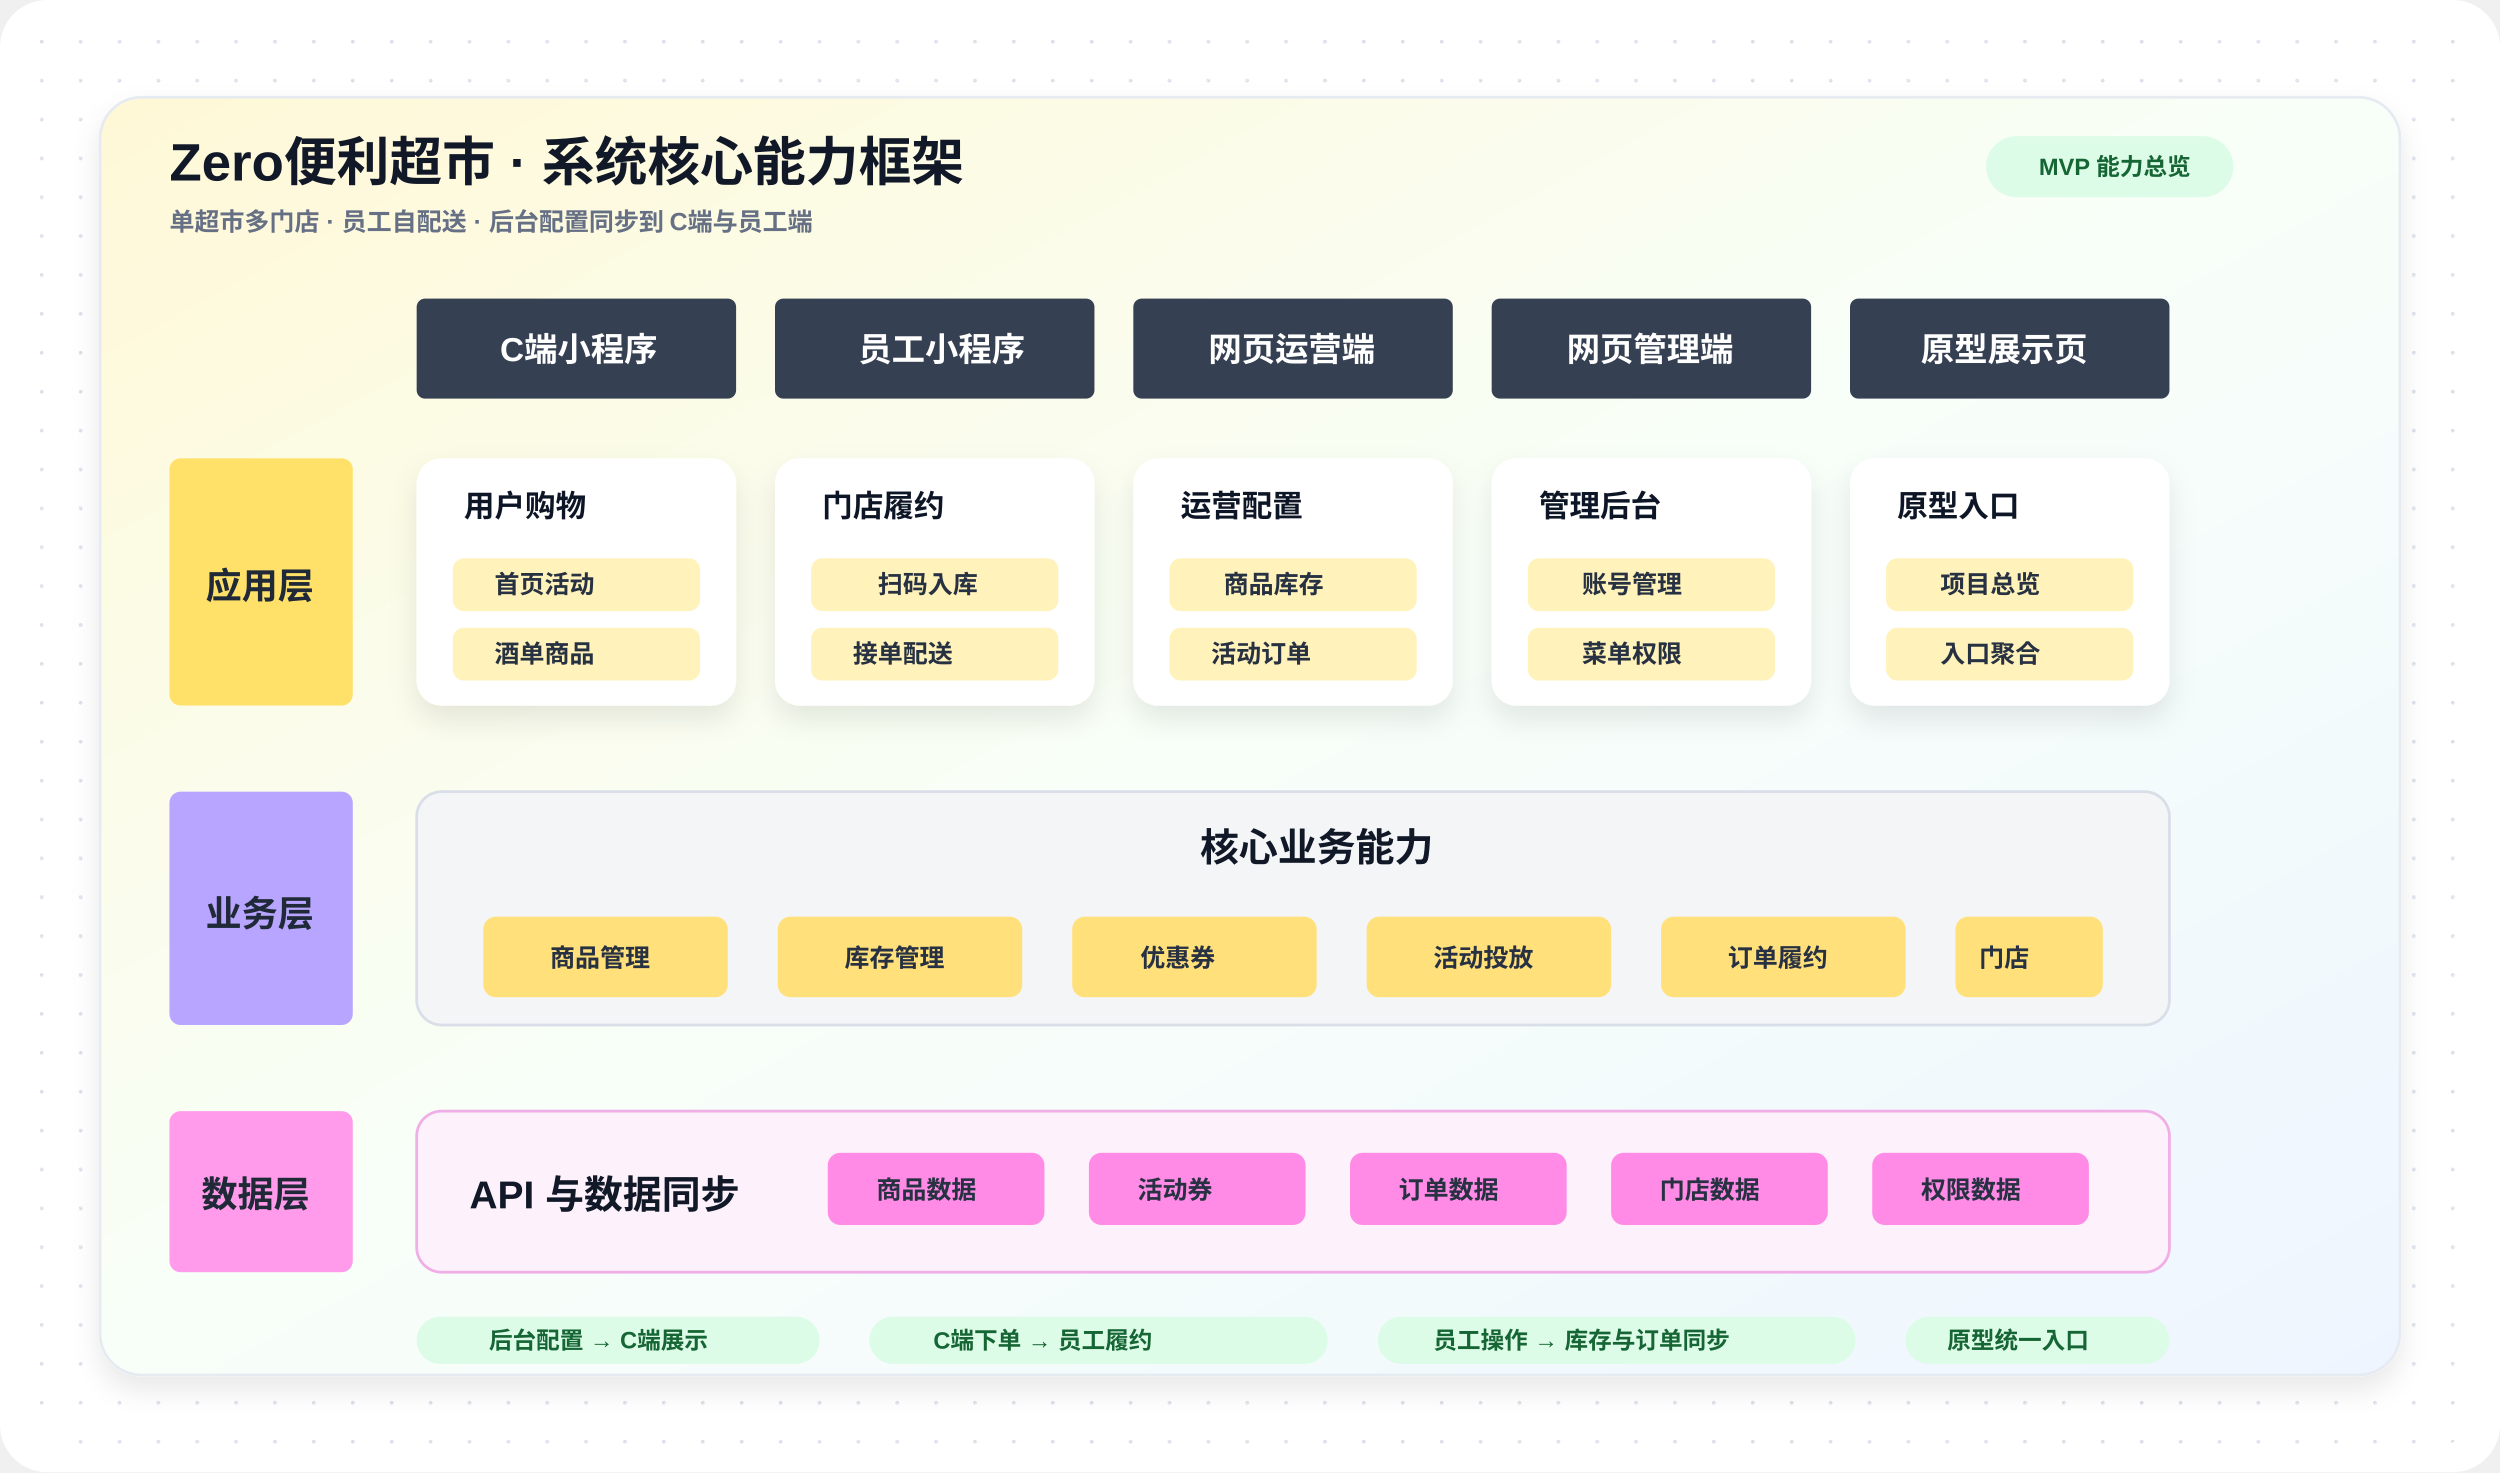
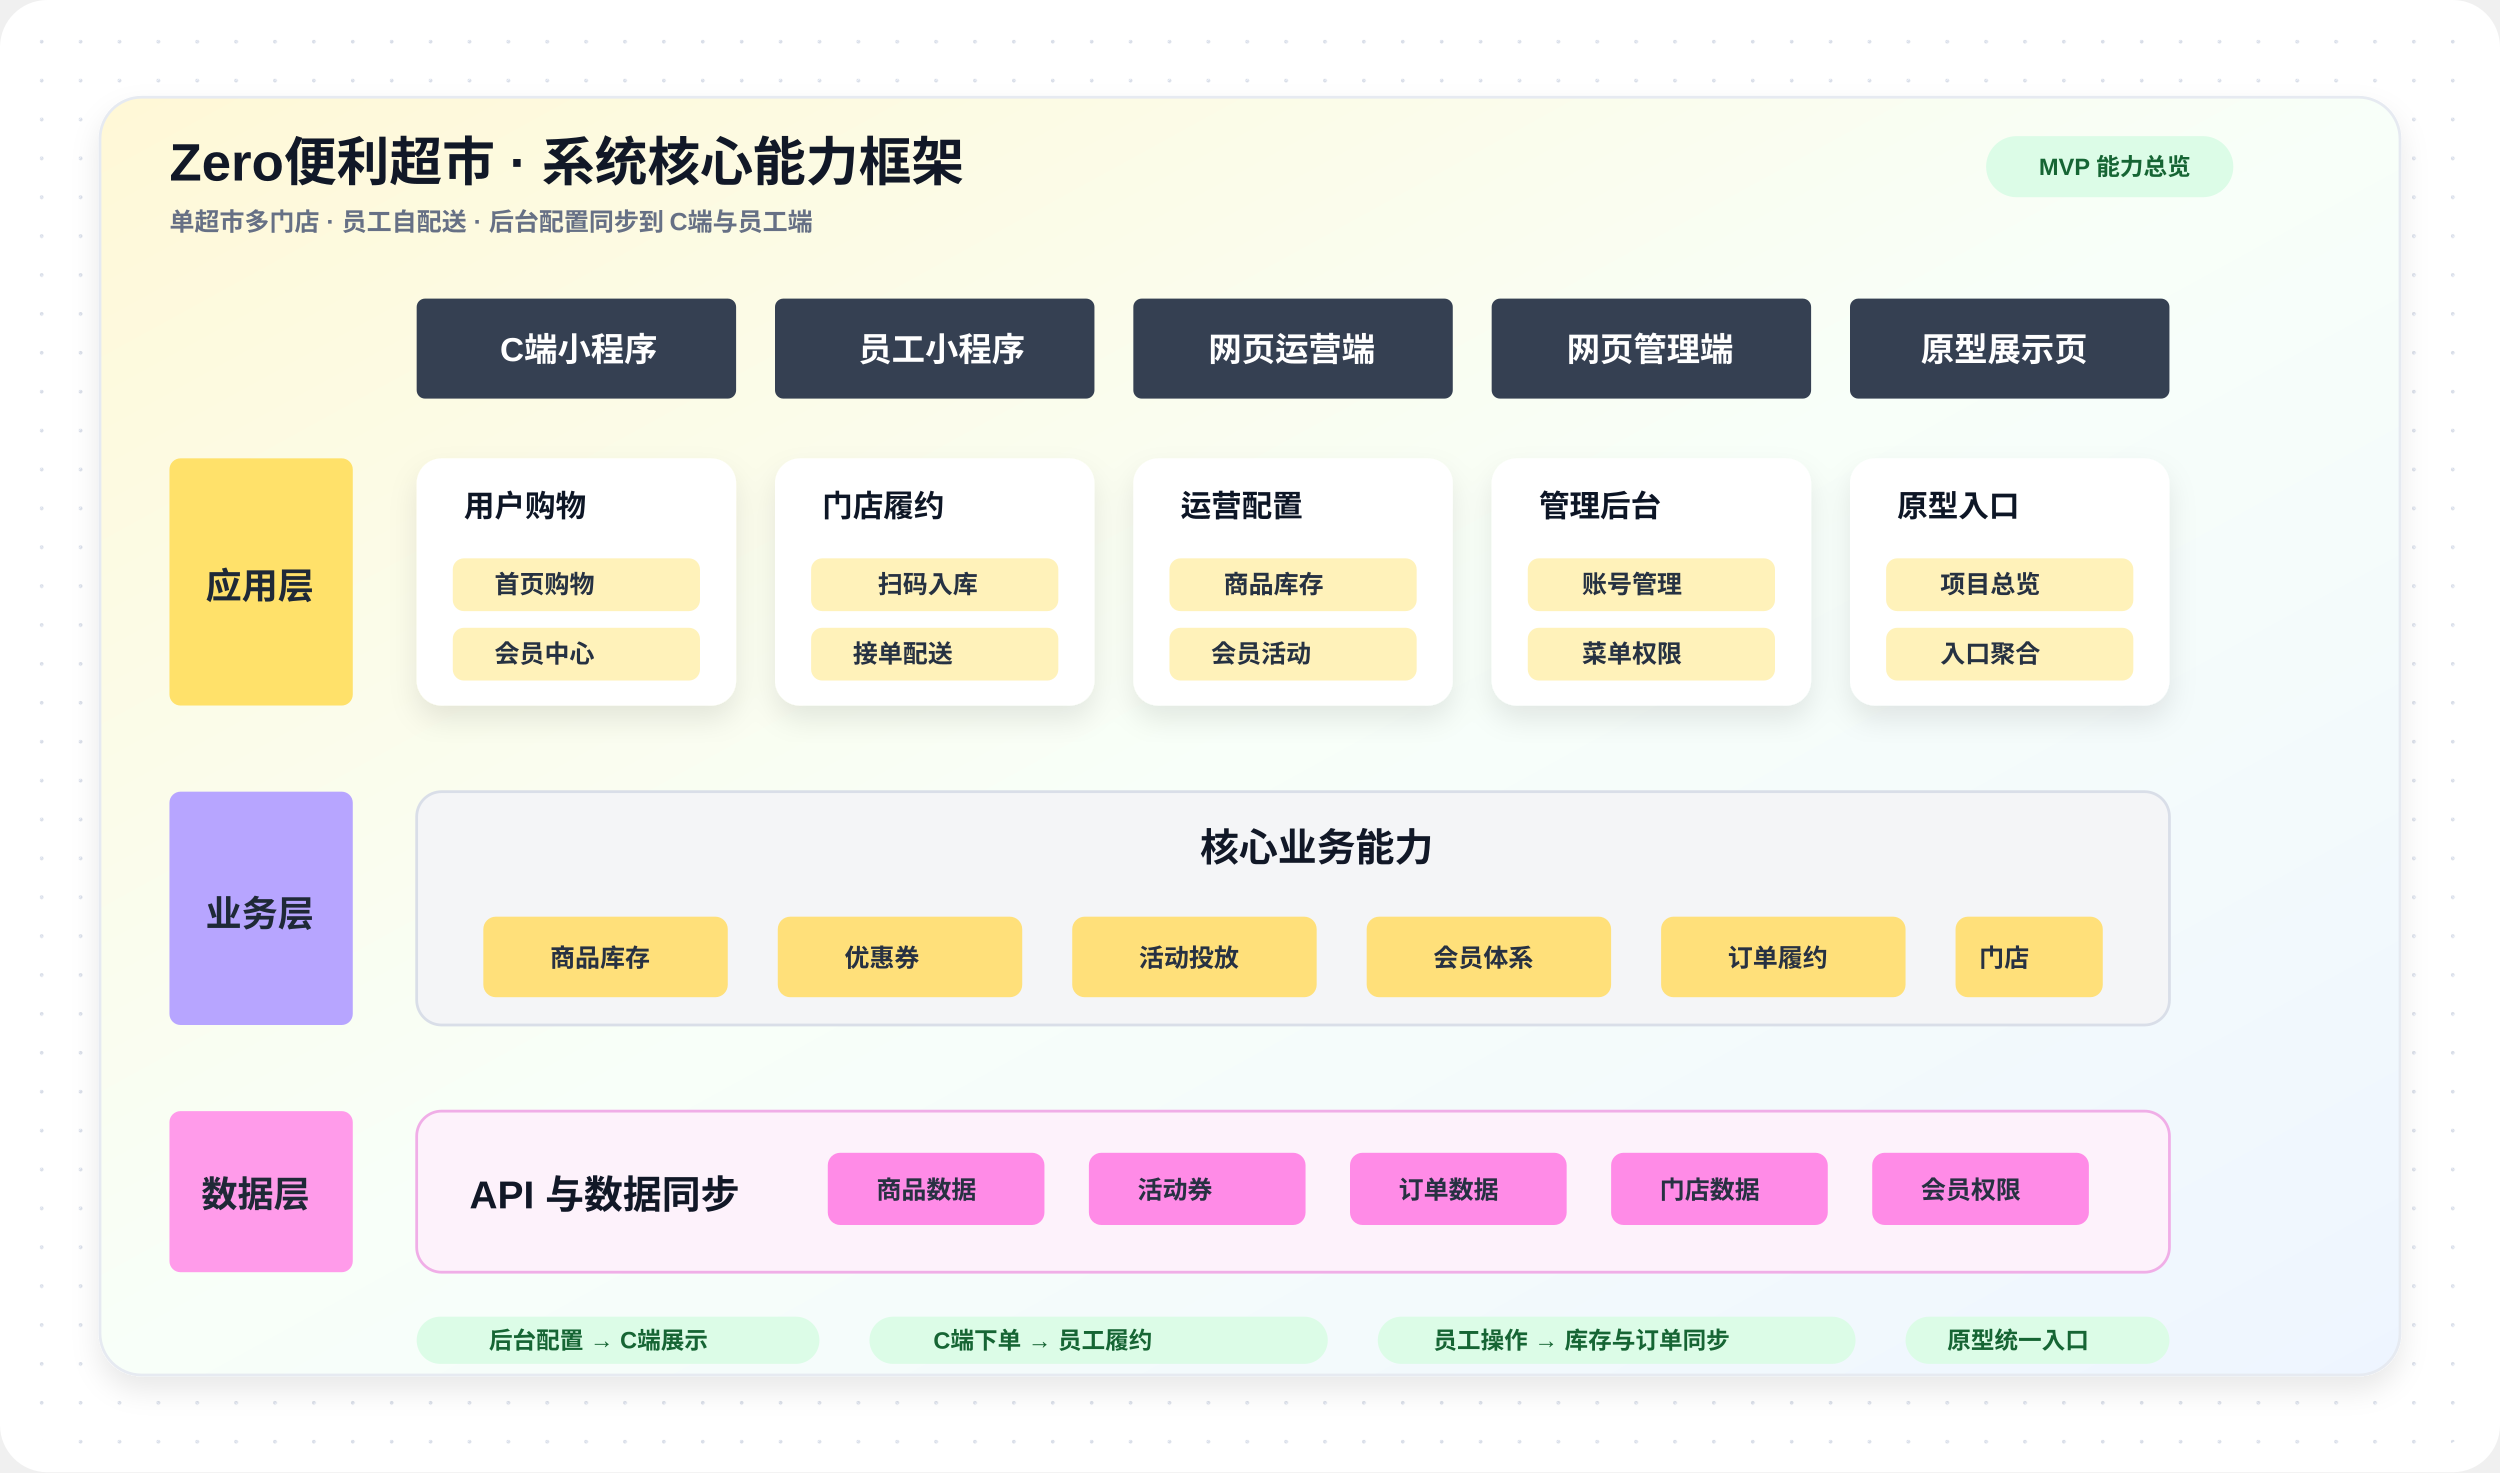
<svg xmlns="http://www.w3.org/2000/svg" width="1800" height="1060" viewBox="0 0 1800 1060">
  <defs>
    <pattern id="dotGrid" width="28" height="28" patternUnits="userSpaceOnUse">
      <circle cx="2" cy="2" r="1.35" fill="#d8dde7" />
    </pattern>
    <linearGradient id="pageBg" x1="0" y1="0" x2="1" y2="1">
      <stop offset="0" stop-color="#fff8d6" />
      <stop offset="0.5" stop-color="#f8fff9" />
      <stop offset="1" stop-color="#eef5ff" />
    </linearGradient>
    <filter id="softShadow" x="-15%" y="-15%" width="130%" height="130%">
      <feDropShadow dx="0" dy="10" stdDeviation="10" flood-color="#111827" flood-opacity="0.09" />
    </filter>
    <style>
      .title { font: 900 38px -apple-system, BlinkMacSystemFont, "PingFang SC", "Microsoft YaHei", Arial, sans-serif; fill: #111827; }
      .subtitle { font: 600 18px -apple-system, BlinkMacSystemFont, "PingFang SC", "Microsoft YaHei", Arial, sans-serif; fill: #667085; }
      .topText { font: 900 24px -apple-system, BlinkMacSystemFont, "PingFang SC", "Microsoft YaHei", Arial, sans-serif; fill: #ffffff; }
      .layerText { font: 900 26px -apple-system, BlinkMacSystemFont, "PingFang SC", "Microsoft YaHei", Arial, sans-serif; fill: #1f2937; }
      .sectionText { font: 900 28px -apple-system, BlinkMacSystemFont, "PingFang SC", "Microsoft YaHei", Arial, sans-serif; fill: #111827; }
      .cardTitle { font: 900 22px -apple-system, BlinkMacSystemFont, "PingFang SC", "Microsoft YaHei", Arial, sans-serif; fill: #111827; }
      .tagText { font: 900 18px -apple-system, BlinkMacSystemFont, "PingFang SC", "Microsoft YaHei", Arial, sans-serif; fill: #273142; }
      .badgeText { font: 900 17px -apple-system, BlinkMacSystemFont, "PingFang SC", "Microsoft YaHei", Arial, sans-serif; fill: #166534; }
    </style>
  </defs>
  <rect width="1800" height="1060" rx="34" fill="#ffffff" />
  <rect x="18" y="18" width="1764" height="1024" rx="30" fill="url(#dotGrid)" />
  <rect x="72" y="70" width="1656" height="920" rx="30" fill="url(#pageBg)" stroke="#e6eaf1" stroke-width="2" filter="url(#softShadow)" />
  <text x="122" y="130" class="title">Zero便利超市 · 系统核心能力框架</text>
  <text x="122" y="166" class="subtitle">单超市多门店 · 员工自配送 · 后台配置同步到 C端与员工端</text>
  <rect x="1430" y="98" width="178" height="44" rx="22" fill="#dcfce7" />
  <text x="1468" y="126" class="badgeText">MVP 能力总览</text>
  <g>
    <rect x="300" y="215" width="230" height="72" rx="6" fill="#354052" />
    <text x="360" y="260" class="topText">C端小程序</text>
    <rect x="558" y="215" width="230" height="72" rx="6" fill="#354052" />
    <text x="618" y="260" class="topText">员工小程序</text>
    <rect x="816" y="215" width="230" height="72" rx="6" fill="#354052" />
    <text x="870" y="260" class="topText">网页运营端</text>
    <rect x="1074" y="215" width="230" height="72" rx="6" fill="#354052" />
    <text x="1128" y="260" class="topText">网页管理端</text>
    <rect x="1332" y="215" width="230" height="72" rx="6" fill="#354052" />
    <text x="1383" y="260" class="topText">原型展示页</text>
  </g>
  <g>
    <rect x="122" y="330" width="132" height="178" rx="8" fill="#ffe16a" />
    <text x="148" y="431" class="layerText">应用层</text>
    <rect x="122" y="570" width="132" height="168" rx="8" fill="#b7a5ff" />
    <text x="148" y="667" class="layerText">业务层</text>
    <rect x="122" y="800" width="132" height="116" rx="8" fill="#ff9bea" />
    <text x="145" y="869" class="layerText">数据层</text>
  </g>
  <g filter="url(#softShadow)">
    <rect x="300" y="330" width="230" height="178" rx="18" fill="#ffffff" />
    <text x="334" y="372" class="cardTitle">用户购物</text>
    <rect x="326" y="402" width="178" height="38" rx="8" fill="#fff2ba" />
-     <text x="356" y="427" class="tagText">首页活动</text>
+     <text x="356" y="427" class="tagText">首页购物</text>
    <rect x="326" y="452" width="178" height="38" rx="8" fill="#fff2ba" />
-     <text x="356" y="477" class="tagText">酒单商品</text>
+     <text x="356" y="477" class="tagText">会员中心</text>
    <rect x="558" y="330" width="230" height="178" rx="18" fill="#ffffff" />
    <text x="592" y="372" class="cardTitle">门店履约</text>
    <rect x="584" y="402" width="178" height="38" rx="8" fill="#fff2ba" />
    <text x="632" y="427" class="tagText">扫码入库</text>
    <rect x="584" y="452" width="178" height="38" rx="8" fill="#fff2ba" />
    <text x="614" y="477" class="tagText">接单配送</text>
    <rect x="816" y="330" width="230" height="178" rx="18" fill="#ffffff" />
    <text x="850" y="372" class="cardTitle">运营配置</text>
    <rect x="842" y="402" width="178" height="38" rx="8" fill="#fff2ba" />
    <text x="881" y="427" class="tagText">商品库存</text>
    <rect x="842" y="452" width="178" height="38" rx="8" fill="#fff2ba" />
-     <text x="872" y="477" class="tagText">活动订单</text>
+     <text x="872" y="477" class="tagText">会员活动</text>
    <rect x="1074" y="330" width="230" height="178" rx="18" fill="#ffffff" />
    <text x="1108" y="372" class="cardTitle">管理后台</text>
    <rect x="1100" y="402" width="178" height="38" rx="8" fill="#fff2ba" />
    <text x="1139" y="427" class="tagText">账号管理</text>
    <rect x="1100" y="452" width="178" height="38" rx="8" fill="#fff2ba" />
    <text x="1139" y="477" class="tagText">菜单权限</text>
    <rect x="1332" y="330" width="230" height="178" rx="18" fill="#ffffff" />
    <text x="1366" y="372" class="cardTitle">原型入口</text>
    <rect x="1358" y="402" width="178" height="38" rx="8" fill="#fff2ba" />
    <text x="1397" y="427" class="tagText">项目总览</text>
    <rect x="1358" y="452" width="178" height="38" rx="8" fill="#fff2ba" />
    <text x="1397" y="477" class="tagText">入口聚合</text>
  </g>
  <rect x="300" y="570" width="1262" height="168" rx="18" fill="#f4f5f7" stroke="#d9dee8" stroke-width="2" />
  <text x="864" y="620" class="sectionText">核心业务能力</text>
  <g>
    <rect x="348" y="660" width="176" height="58" rx="9" fill="#ffe07a" />
-     <text x="396" y="696" class="tagText">商品管理</text>
+     <text x="396" y="696" class="tagText">商品库存</text>
    <rect x="560" y="660" width="176" height="58" rx="9" fill="#ffe07a" />
-     <text x="608" y="696" class="tagText">库存管理</text>
+     <text x="608" y="696" class="tagText">优惠券</text>
    <rect x="772" y="660" width="176" height="58" rx="9" fill="#ffe07a" />
-     <text x="821" y="696" class="tagText">优惠券</text>
+     <text x="820" y="696" class="tagText">活动投放</text>
    <rect x="984" y="660" width="176" height="58" rx="9" fill="#ffe07a" />
-     <text x="1032" y="696" class="tagText">活动投放</text>
+     <text x="1032" y="696" class="tagText">会员体系</text>
    <rect x="1196" y="660" width="176" height="58" rx="9" fill="#ffe07a" />
    <text x="1244" y="696" class="tagText">订单履约</text>
    <rect x="1408" y="660" width="106" height="58" rx="9" fill="#ffe07a" />
    <text x="1425" y="696" class="tagText">门店</text>
  </g>
  <rect x="300" y="800" width="1262" height="116" rx="18" fill="#fdf2fb" stroke="#f0aee7" stroke-width="2" />
  <text x="338" y="870" class="sectionText">API 与数据同步</text>
  <g>
    <rect x="596" y="830" width="156" height="52" rx="9" fill="#ff8be7" />
    <text x="631" y="863" class="tagText">商品数据</text>
    <rect x="784" y="830" width="156" height="52" rx="9" fill="#ff8be7" />
    <text x="819" y="863" class="tagText">活动券</text>
    <rect x="972" y="830" width="156" height="52" rx="9" fill="#ff8be7" />
    <text x="1007" y="863" class="tagText">订单数据</text>
    <rect x="1160" y="830" width="156" height="52" rx="9" fill="#ff8be7" />
    <text x="1195" y="863" class="tagText">门店数据</text>
    <rect x="1348" y="830" width="156" height="52" rx="9" fill="#ff8be7" />
-     <text x="1383" y="863" class="tagText">权限数据</text>
+     <text x="1383" y="863" class="tagText">会员权限</text>
  </g>
  <g>
    <rect x="300" y="948" width="290" height="34" rx="17" fill="#dcfce7" />
    <text x="352" y="971" class="badgeText">后台配置 → C端展示</text>
    <rect x="626" y="948" width="330" height="34" rx="17" fill="#dcfce7" />
    <text x="672" y="971" class="badgeText">C端下单 → 员工履约</text>
    <rect x="992" y="948" width="344" height="34" rx="17" fill="#dcfce7" />
    <text x="1032" y="971" class="badgeText">员工操作 → 库存与订单同步</text>
    <rect x="1372" y="948" width="190" height="34" rx="17" fill="#dcfce7" />
    <text x="1402" y="971" class="badgeText">原型统一入口</text>
  </g>
</svg>
